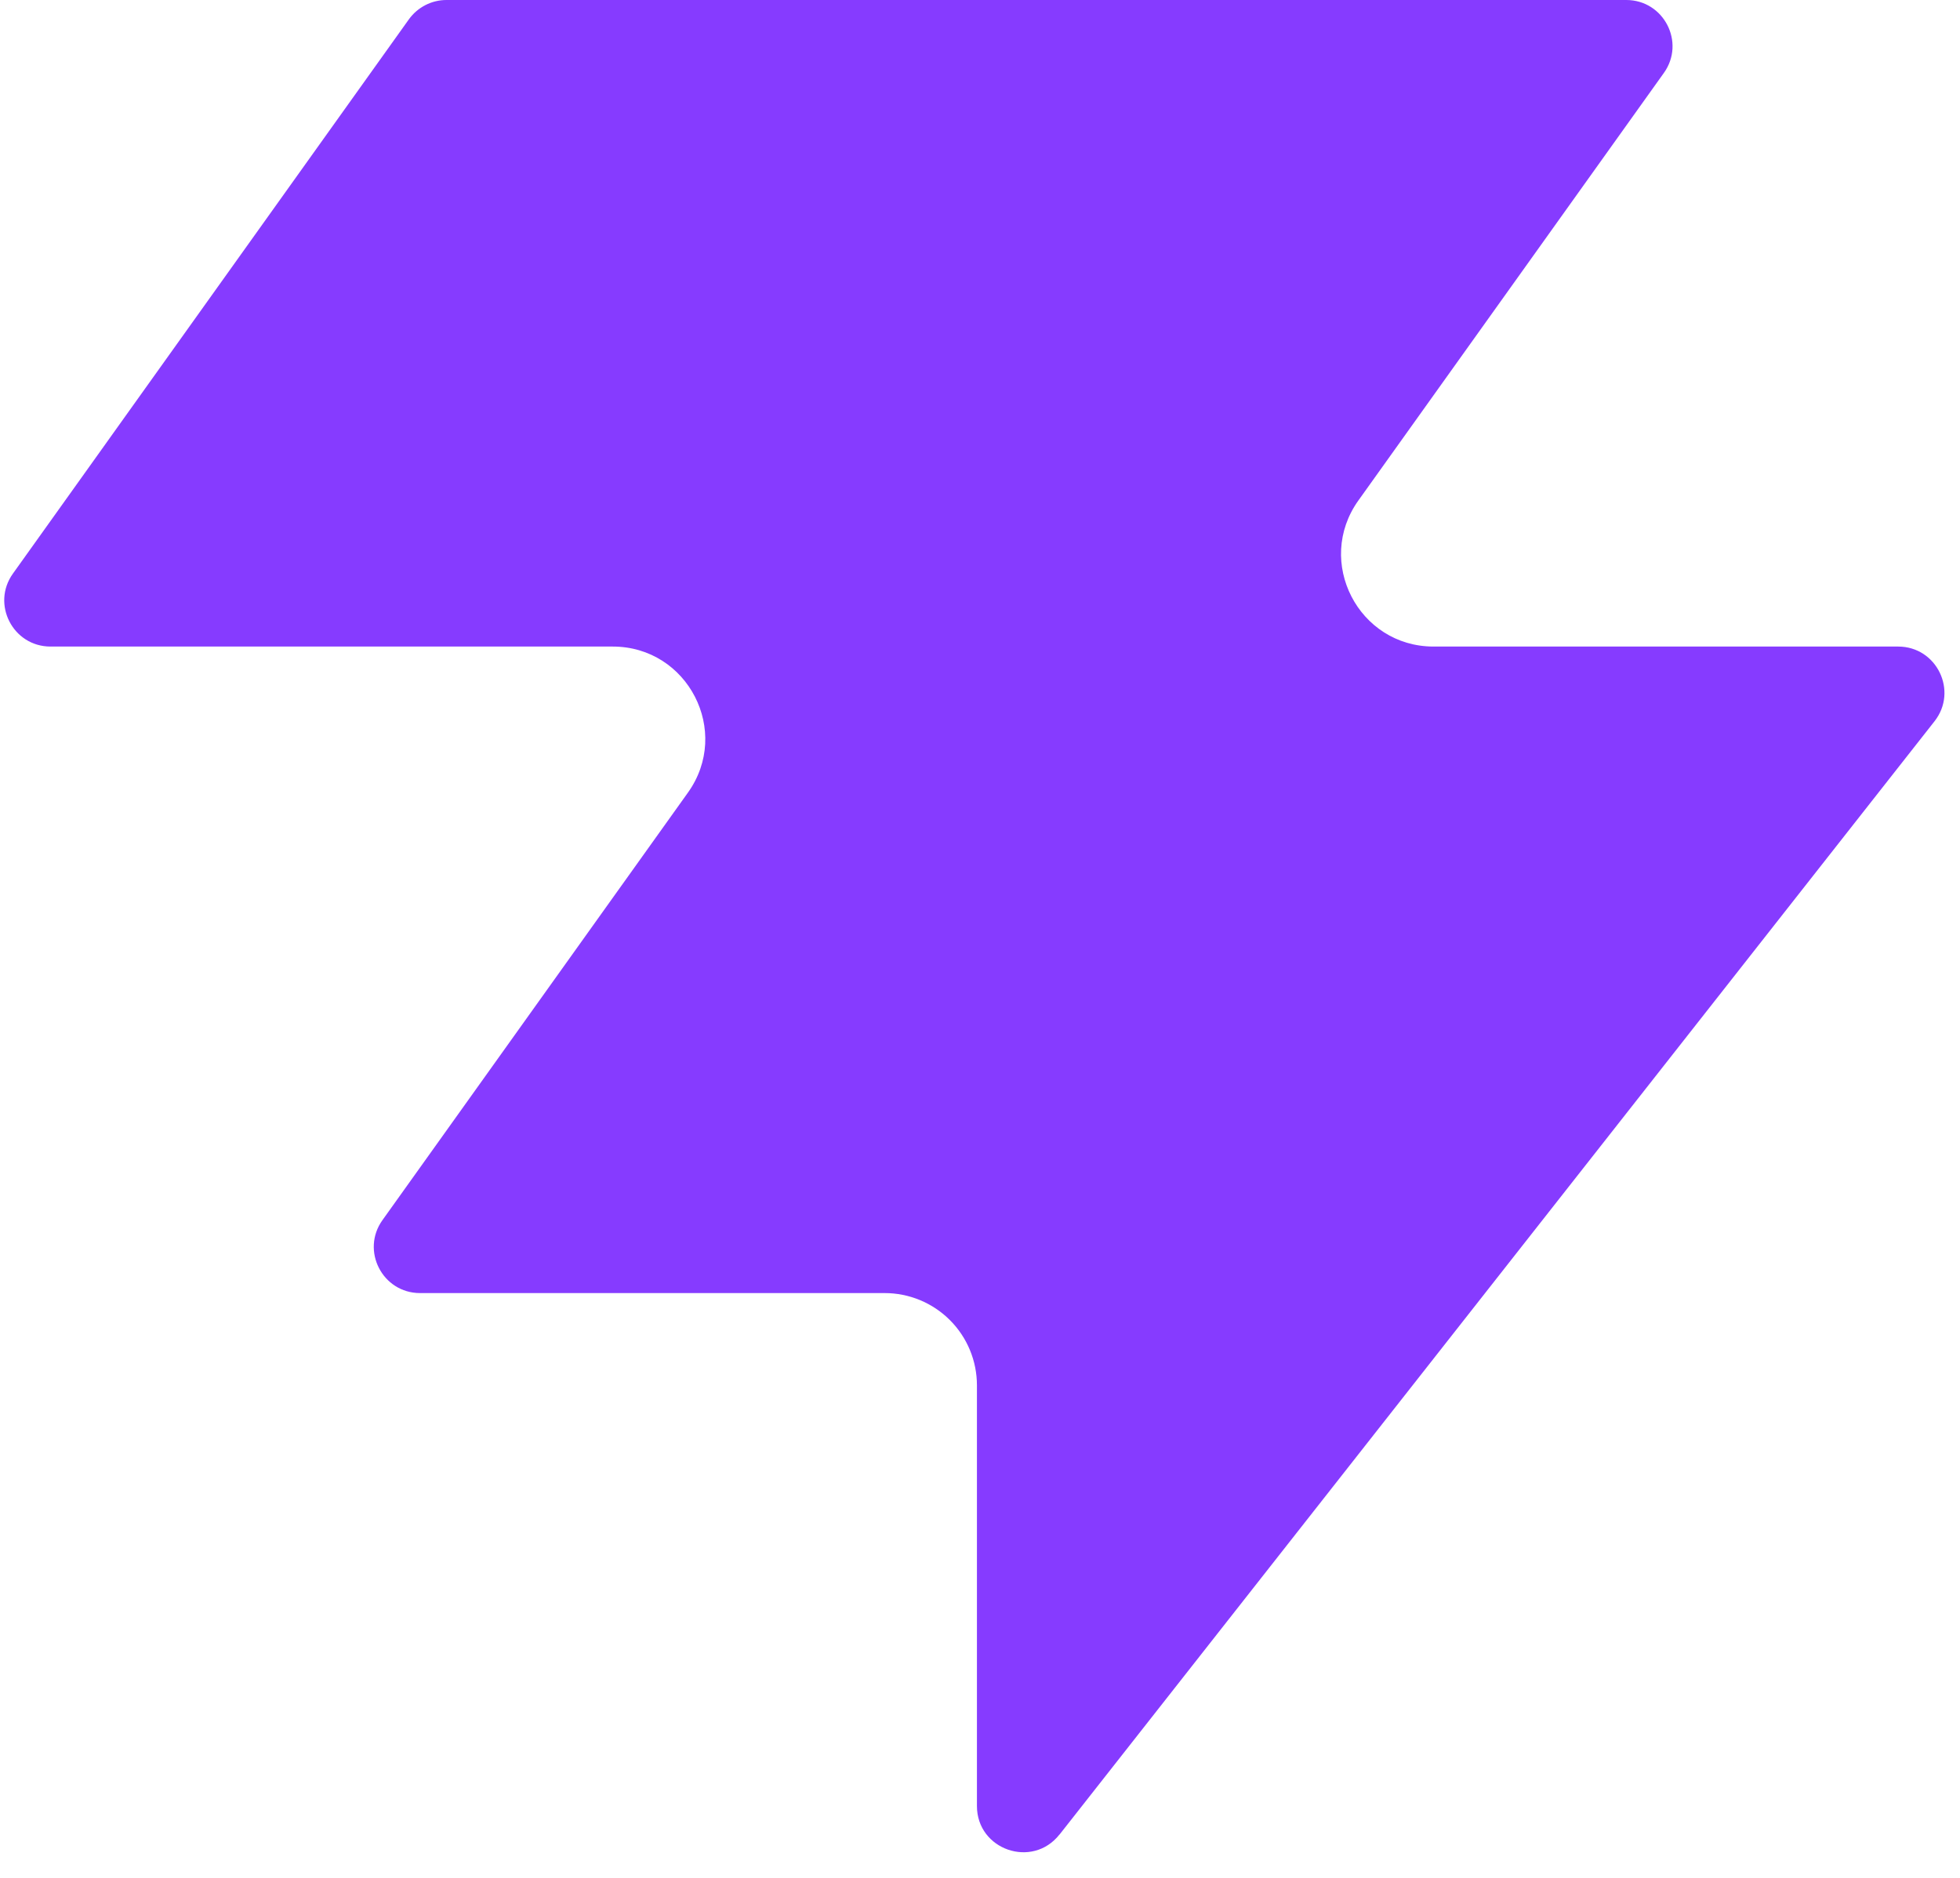
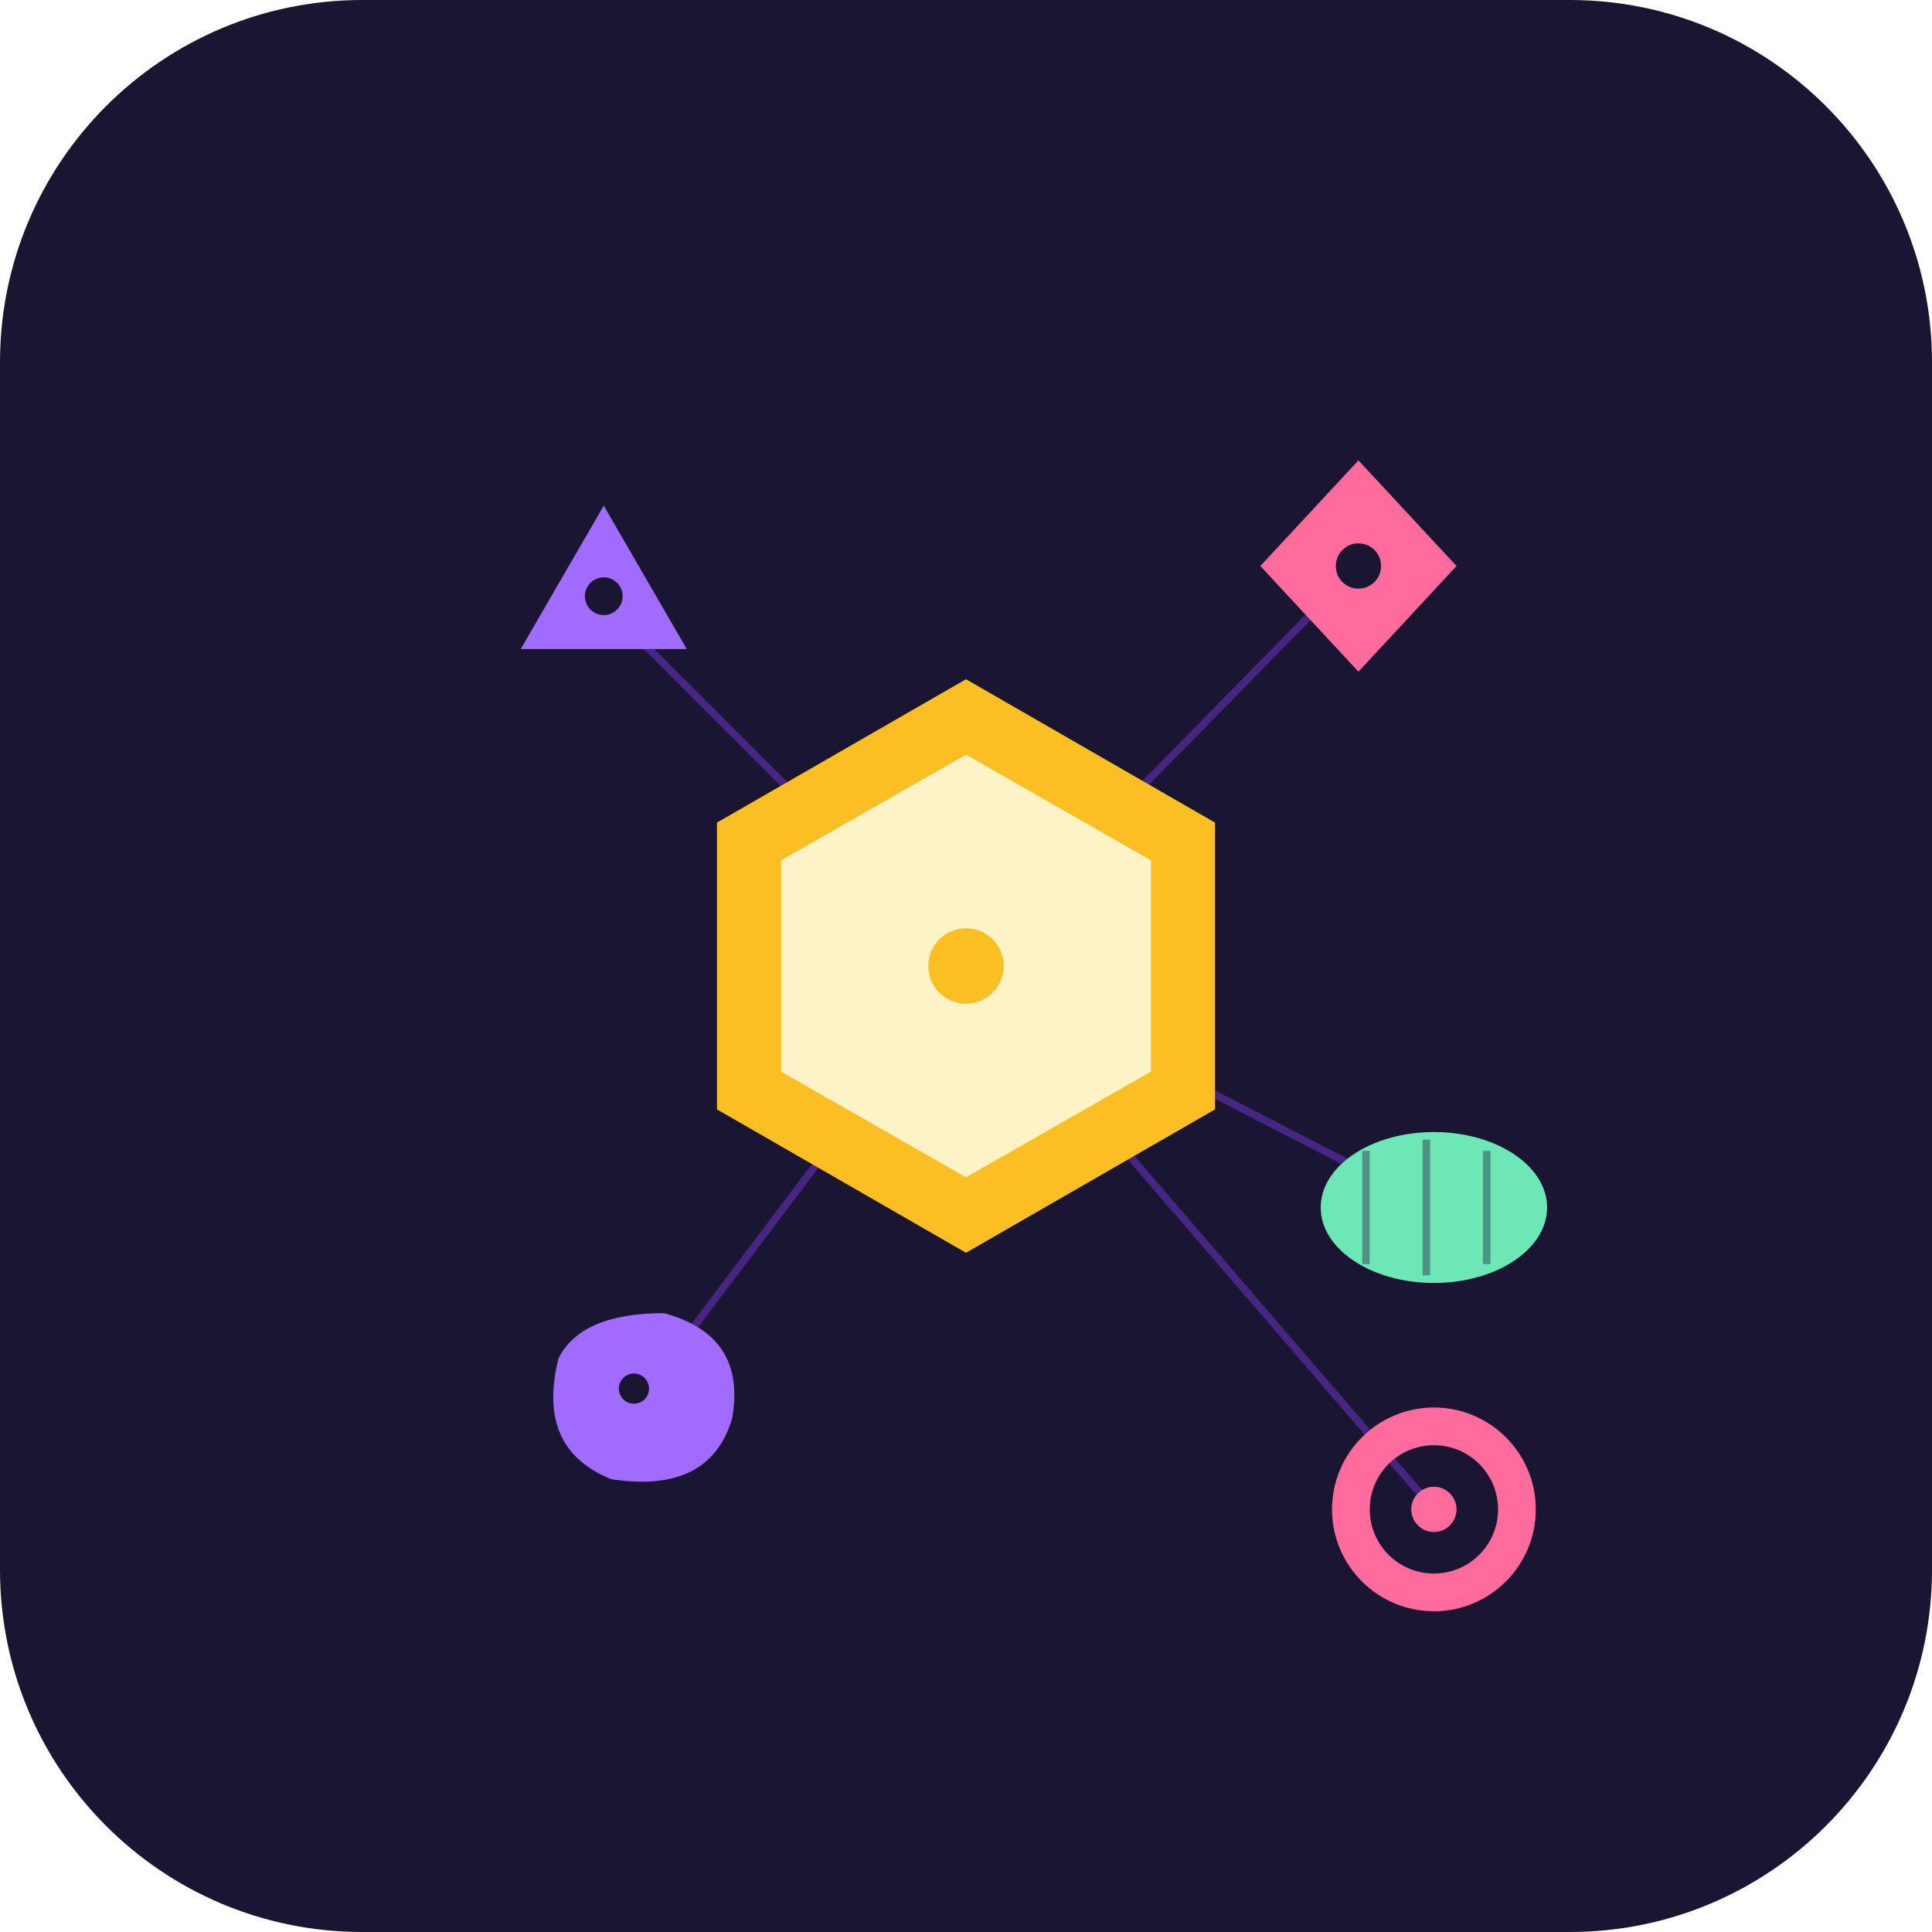
- <svg xmlns="http://www.w3.org/2000/svg" width="48" height="46" fill="none" viewBox="0 0 48 46">
-   <path fill="#863bff" d="M25.946 44.938c-.664.845-2.021.375-2.021-.698V33.937a2.26 2.26 0 0 0-2.262-2.262H10.287c-.92 0-1.456-1.04-.92-1.788l7.48-10.471c1.07-1.497 0-3.578-1.842-3.578H1.237c-.92 0-1.456-1.04-.92-1.788L10.013.474c.214-.297.556-.474.92-.474h28.894c.92 0 1.456 1.04.92 1.788l-7.48 10.471c-1.07 1.498 0 3.579 1.842 3.579h11.377c.943 0 1.473 1.088.89 1.83L25.947 44.94z" style="fill:#863bff;fill:color(display-p3 .525 .23 1);fill-opacity:1" />
+ <svg xmlns="http://www.w3.org/2000/svg" viewBox="0 0 512 512" width="512" height="512">
+   <rect width="512" height="512" rx="96" fill="#1a1530" />
+   <g stroke="#863bff" stroke-width="2" opacity="0.4" fill="none">
+     <line x1="256" y1="256" x2="160" y2="160" />
+     <line x1="256" y1="256" x2="360" y2="150" />
+     <line x1="256" y1="256" x2="380" y2="320" />
+     <line x1="256" y1="256" x2="170" y2="370" />
+     <line x1="256" y1="256" x2="380" y2="400" />
+   </g>
+   <polygon points="256,180 322,218 322,294 256,332 190,294 190,218" fill="#fbbf24" />
+   <polygon points="256,200 305,228 305,284 256,312 207,284 207,228" fill="#fef3c7" />
+   <circle cx="256" cy="256" r="10" fill="#fbbf24" />
+   <g transform="translate(160 160)">
+     <polygon points="0,-26 22,12 -22,12" fill="#a26bff" />
+     <circle cx="0" cy="-2" r="5" fill="#1a1530" />
+   </g>
+   <g transform="translate(360 150)">
+     <polygon points="0,-28 26,0 0,28 -26,0" fill="#ff6b9d" />
+     <circle cx="0" cy="0" r="6" fill="#1a1530" />
+   </g>
+   <g transform="translate(380 320)">
+     <ellipse cx="0" cy="0" rx="30" ry="20" fill="#6ee7b7" />
+     <line x1="-18" y1="-15" x2="-18" y2="15" stroke="#1a1530" stroke-width="2" opacity="0.4" />
+     <line x1="-2" y1="-18" x2="-2" y2="18" stroke="#1a1530" stroke-width="2" opacity="0.4" />
+     <line x1="14" y1="-15" x2="14" y2="15" stroke="#1a1530" stroke-width="2" opacity="0.4" />
+   </g>
+   <g transform="translate(170 370)">
+     <path d="M -22 -10 Q -28 14 -8 22 Q 18 26 24 6 Q 28 -16 6 -22 Q -16 -22 -22 -10 Z" fill="#a26bff" />
+     <circle cx="-2" cy="-2" r="4" fill="#1a1530" />
+   </g>
+   <g transform="translate(380 400)">
+     <circle cx="0" cy="0" r="22" fill="none" stroke="#ff6b9d" stroke-width="10" />
+     <circle cx="0" cy="0" r="6" fill="#ff6b9d" />
+   </g>
</svg>
